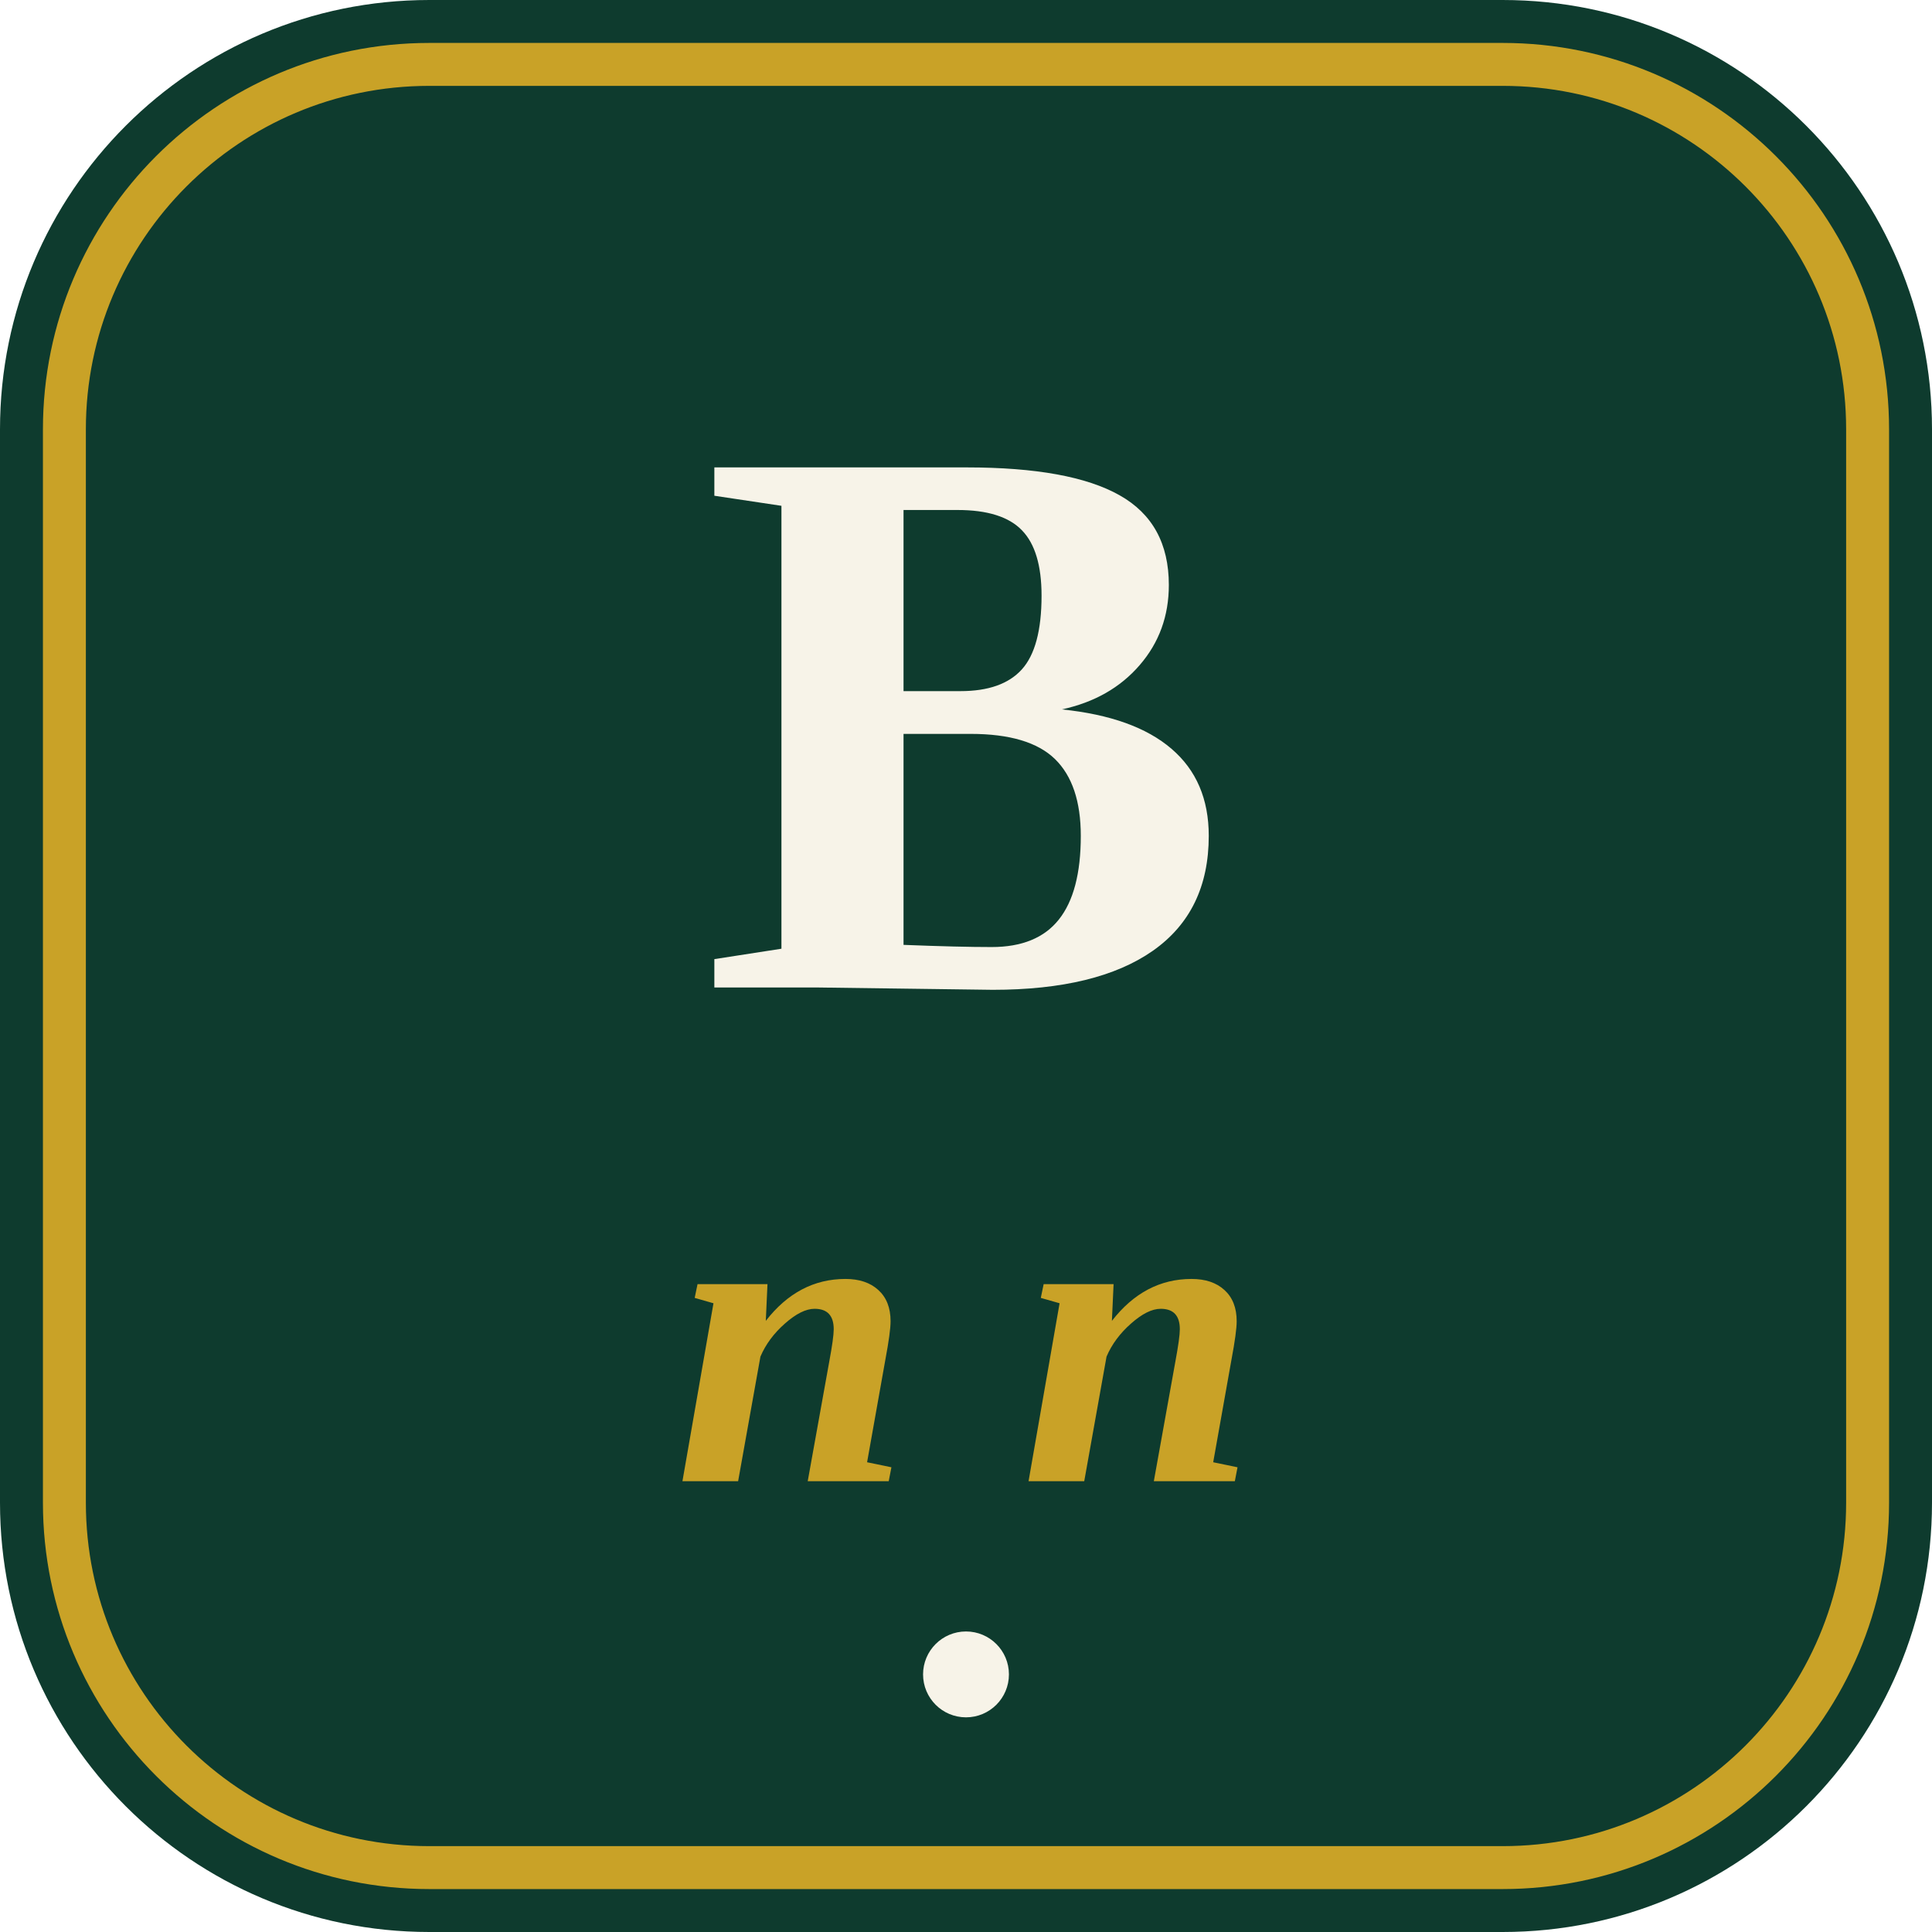
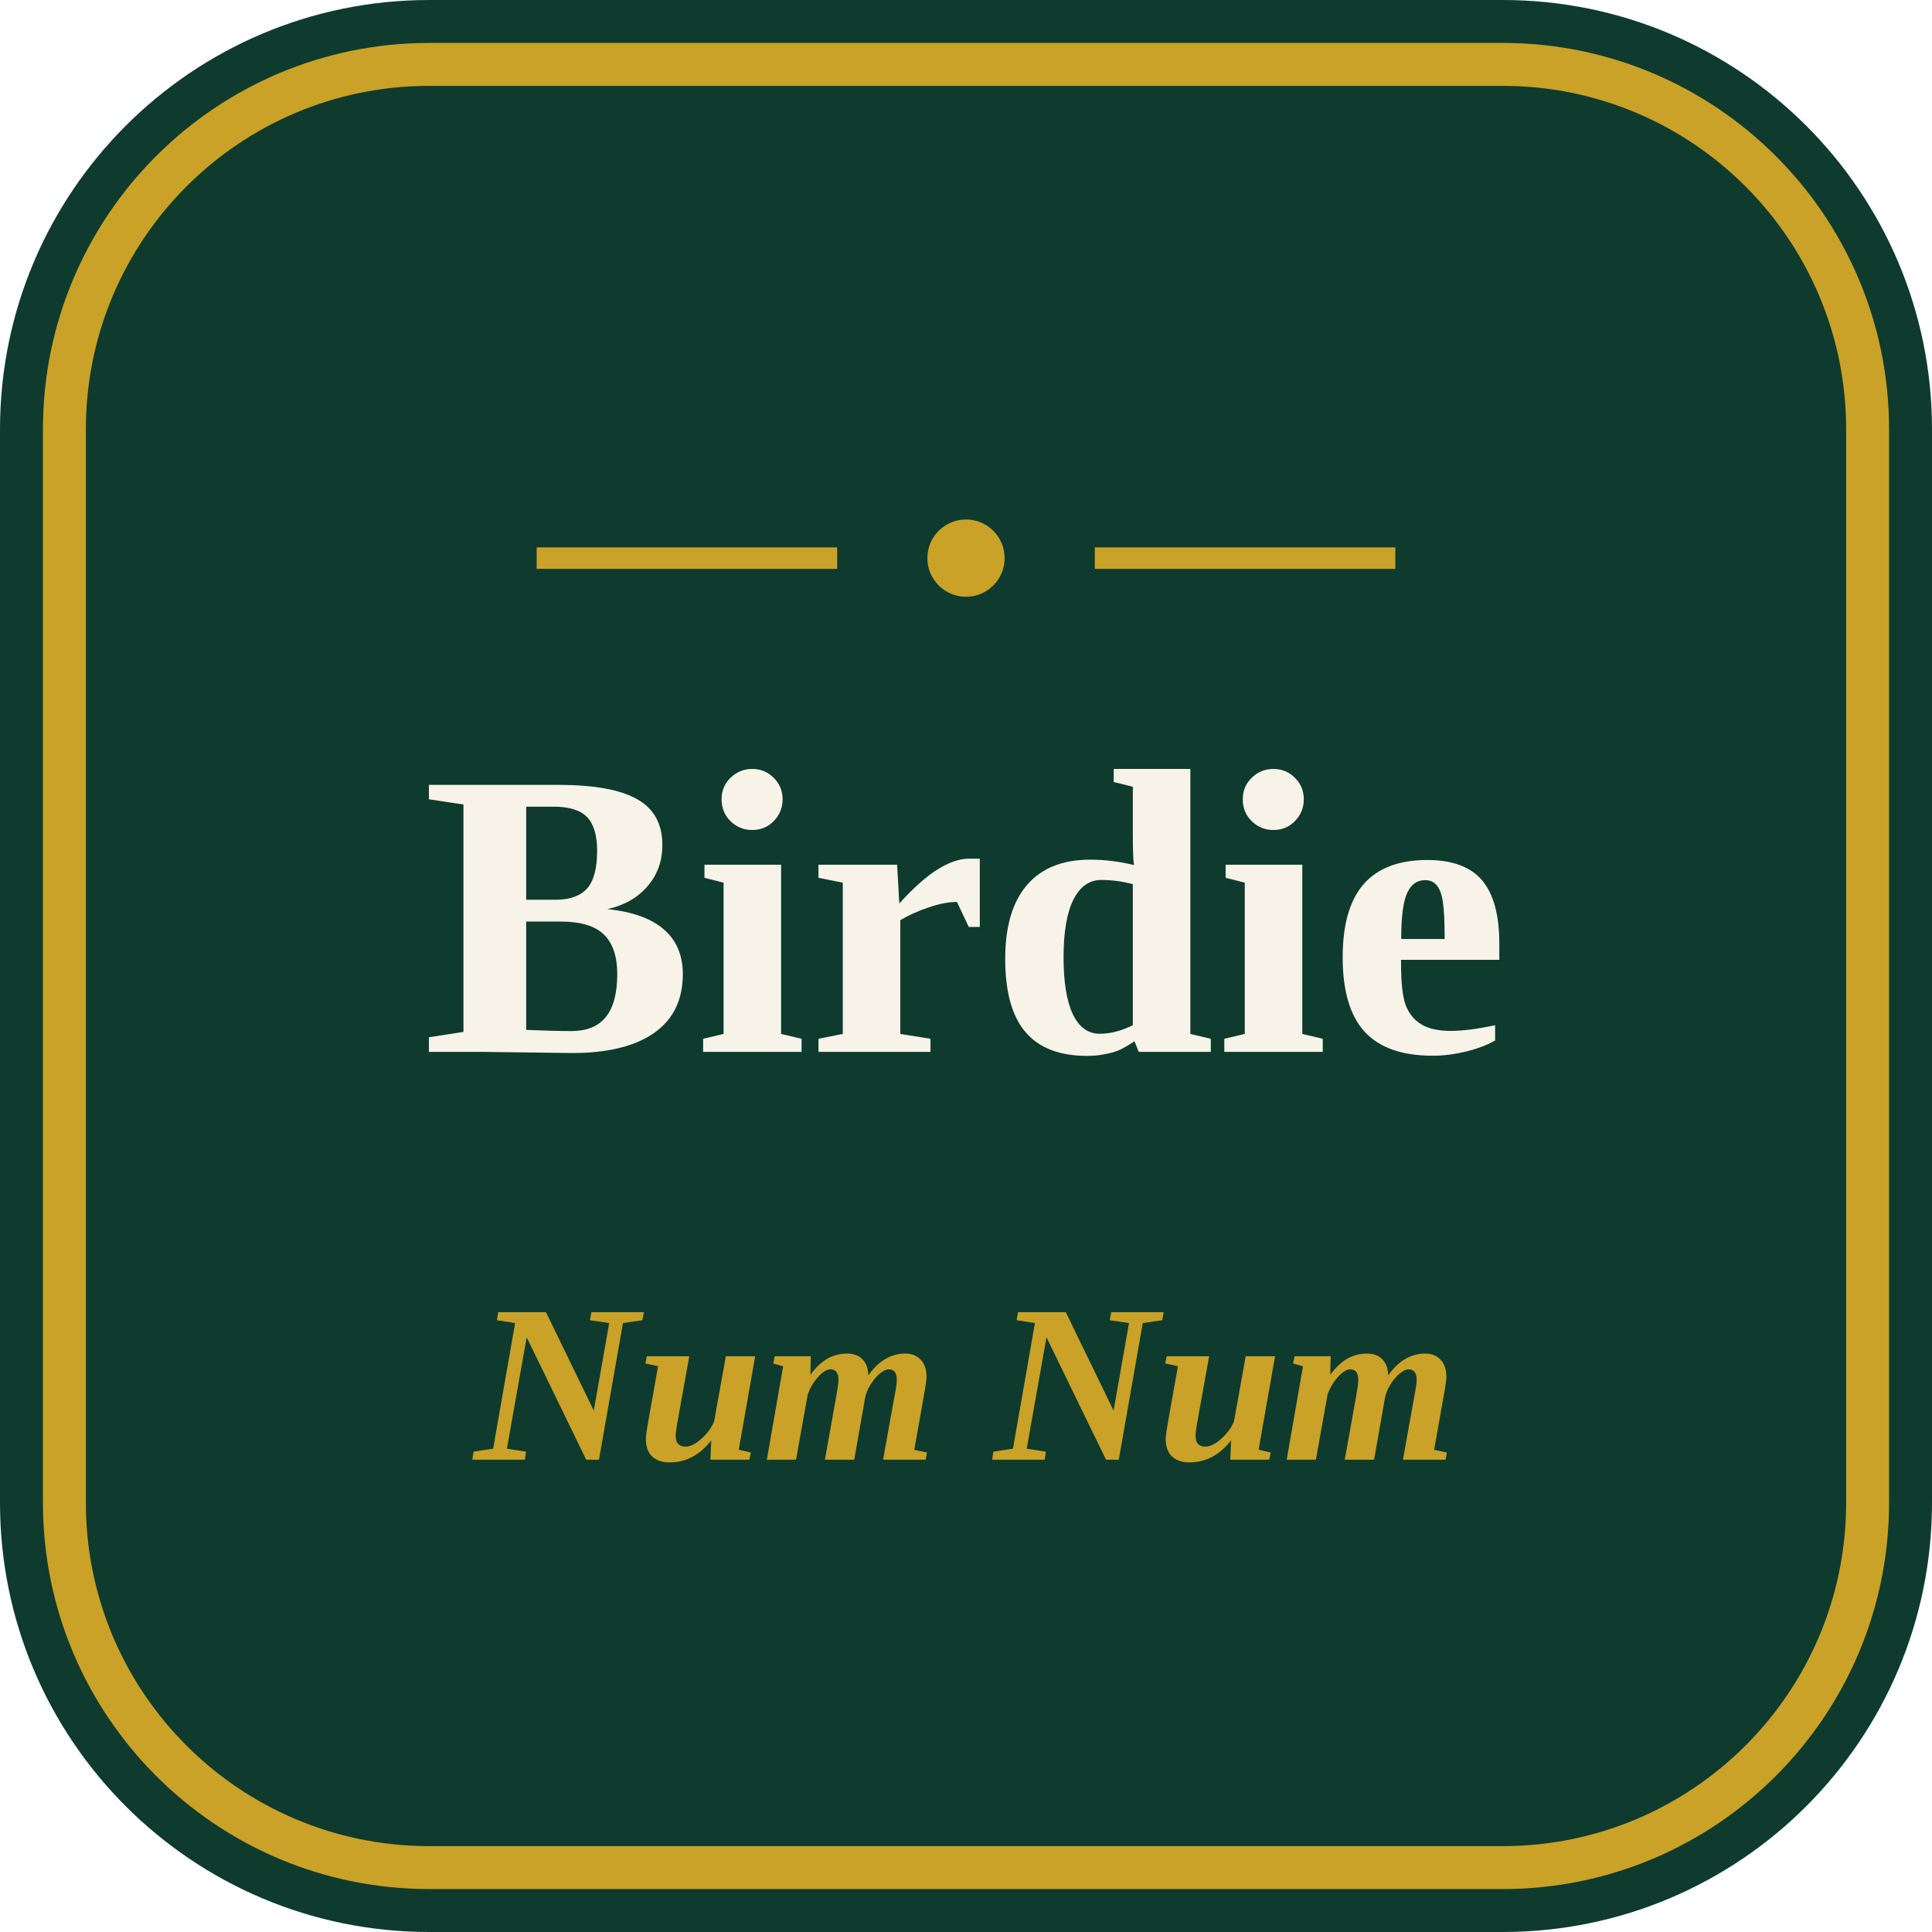
<svg xmlns="http://www.w3.org/2000/svg" width="180" height="180" viewBox="0 0 180 180">
  <rect width="180" height="180" rx="40" fill="#0E3B2E" />
  <rect x="6" y="6" width="168" height="168" rx="34" fill="none" stroke="#C9A227" stroke-width="4" />
-   <text x="90" y="92" text-anchor="middle" font-family="Georgia, 'Times New Roman', serif" font-size="74" font-weight="700" fill="#F7F3E8">B</text>
-   <text x="90" y="138" text-anchor="middle" font-family="Georgia, 'Times New Roman', serif" font-size="40" font-weight="700" font-style="italic" fill="#C9A227">n n</text>
-   <circle cx="90" cy="156" r="4" fill="#F7F3E8" />
+   <line x1="50" y1="52" x2="78" y2="52" stroke="#C9A227" stroke-width="2" />
+   <circle cx="90" cy="52" r="3.6" fill="#C9A227" />
+   <line x1="102" y1="52" x2="130" y2="52" stroke="#C9A227" stroke-width="2" />
+   <text x="90" y="98" text-anchor="middle" font-family="Georgia, 'Times New Roman', serif" font-size="38" font-weight="700" fill="#F7F3E8">Birdie</text>
+   <text x="90" y="136" text-anchor="middle" font-family="Georgia, 'Times New Roman', serif" font-size="21" font-weight="700" font-style="italic" fill="#C9A227">Num Num</text>
</svg>
